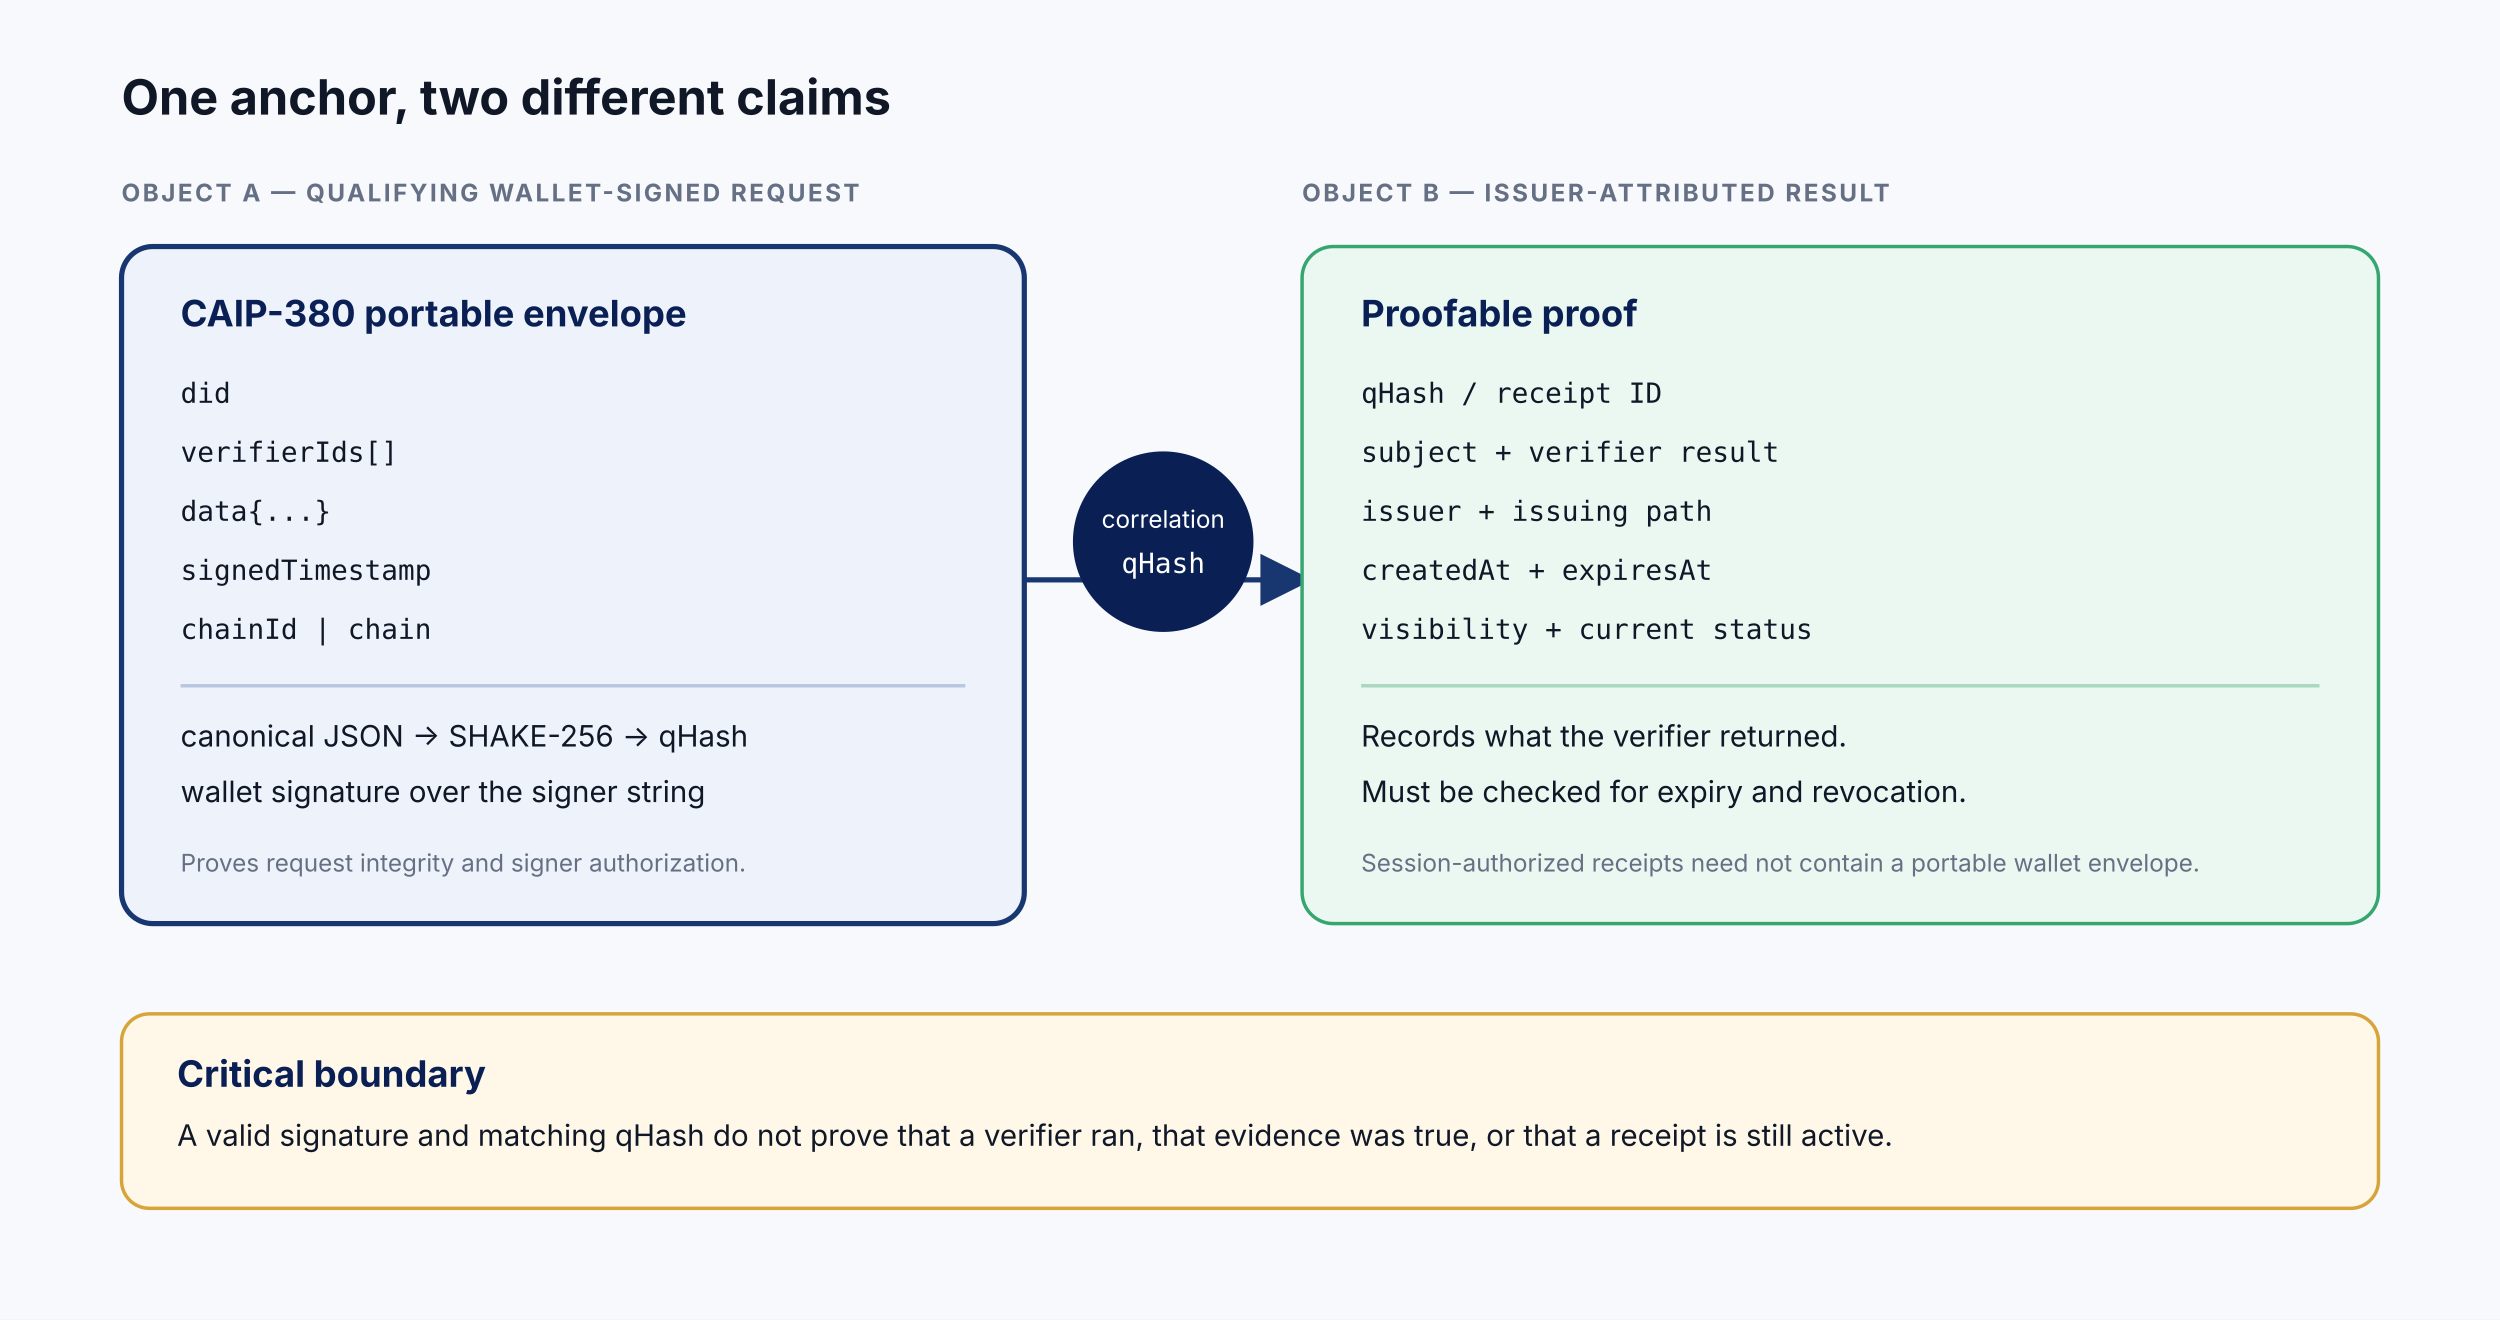
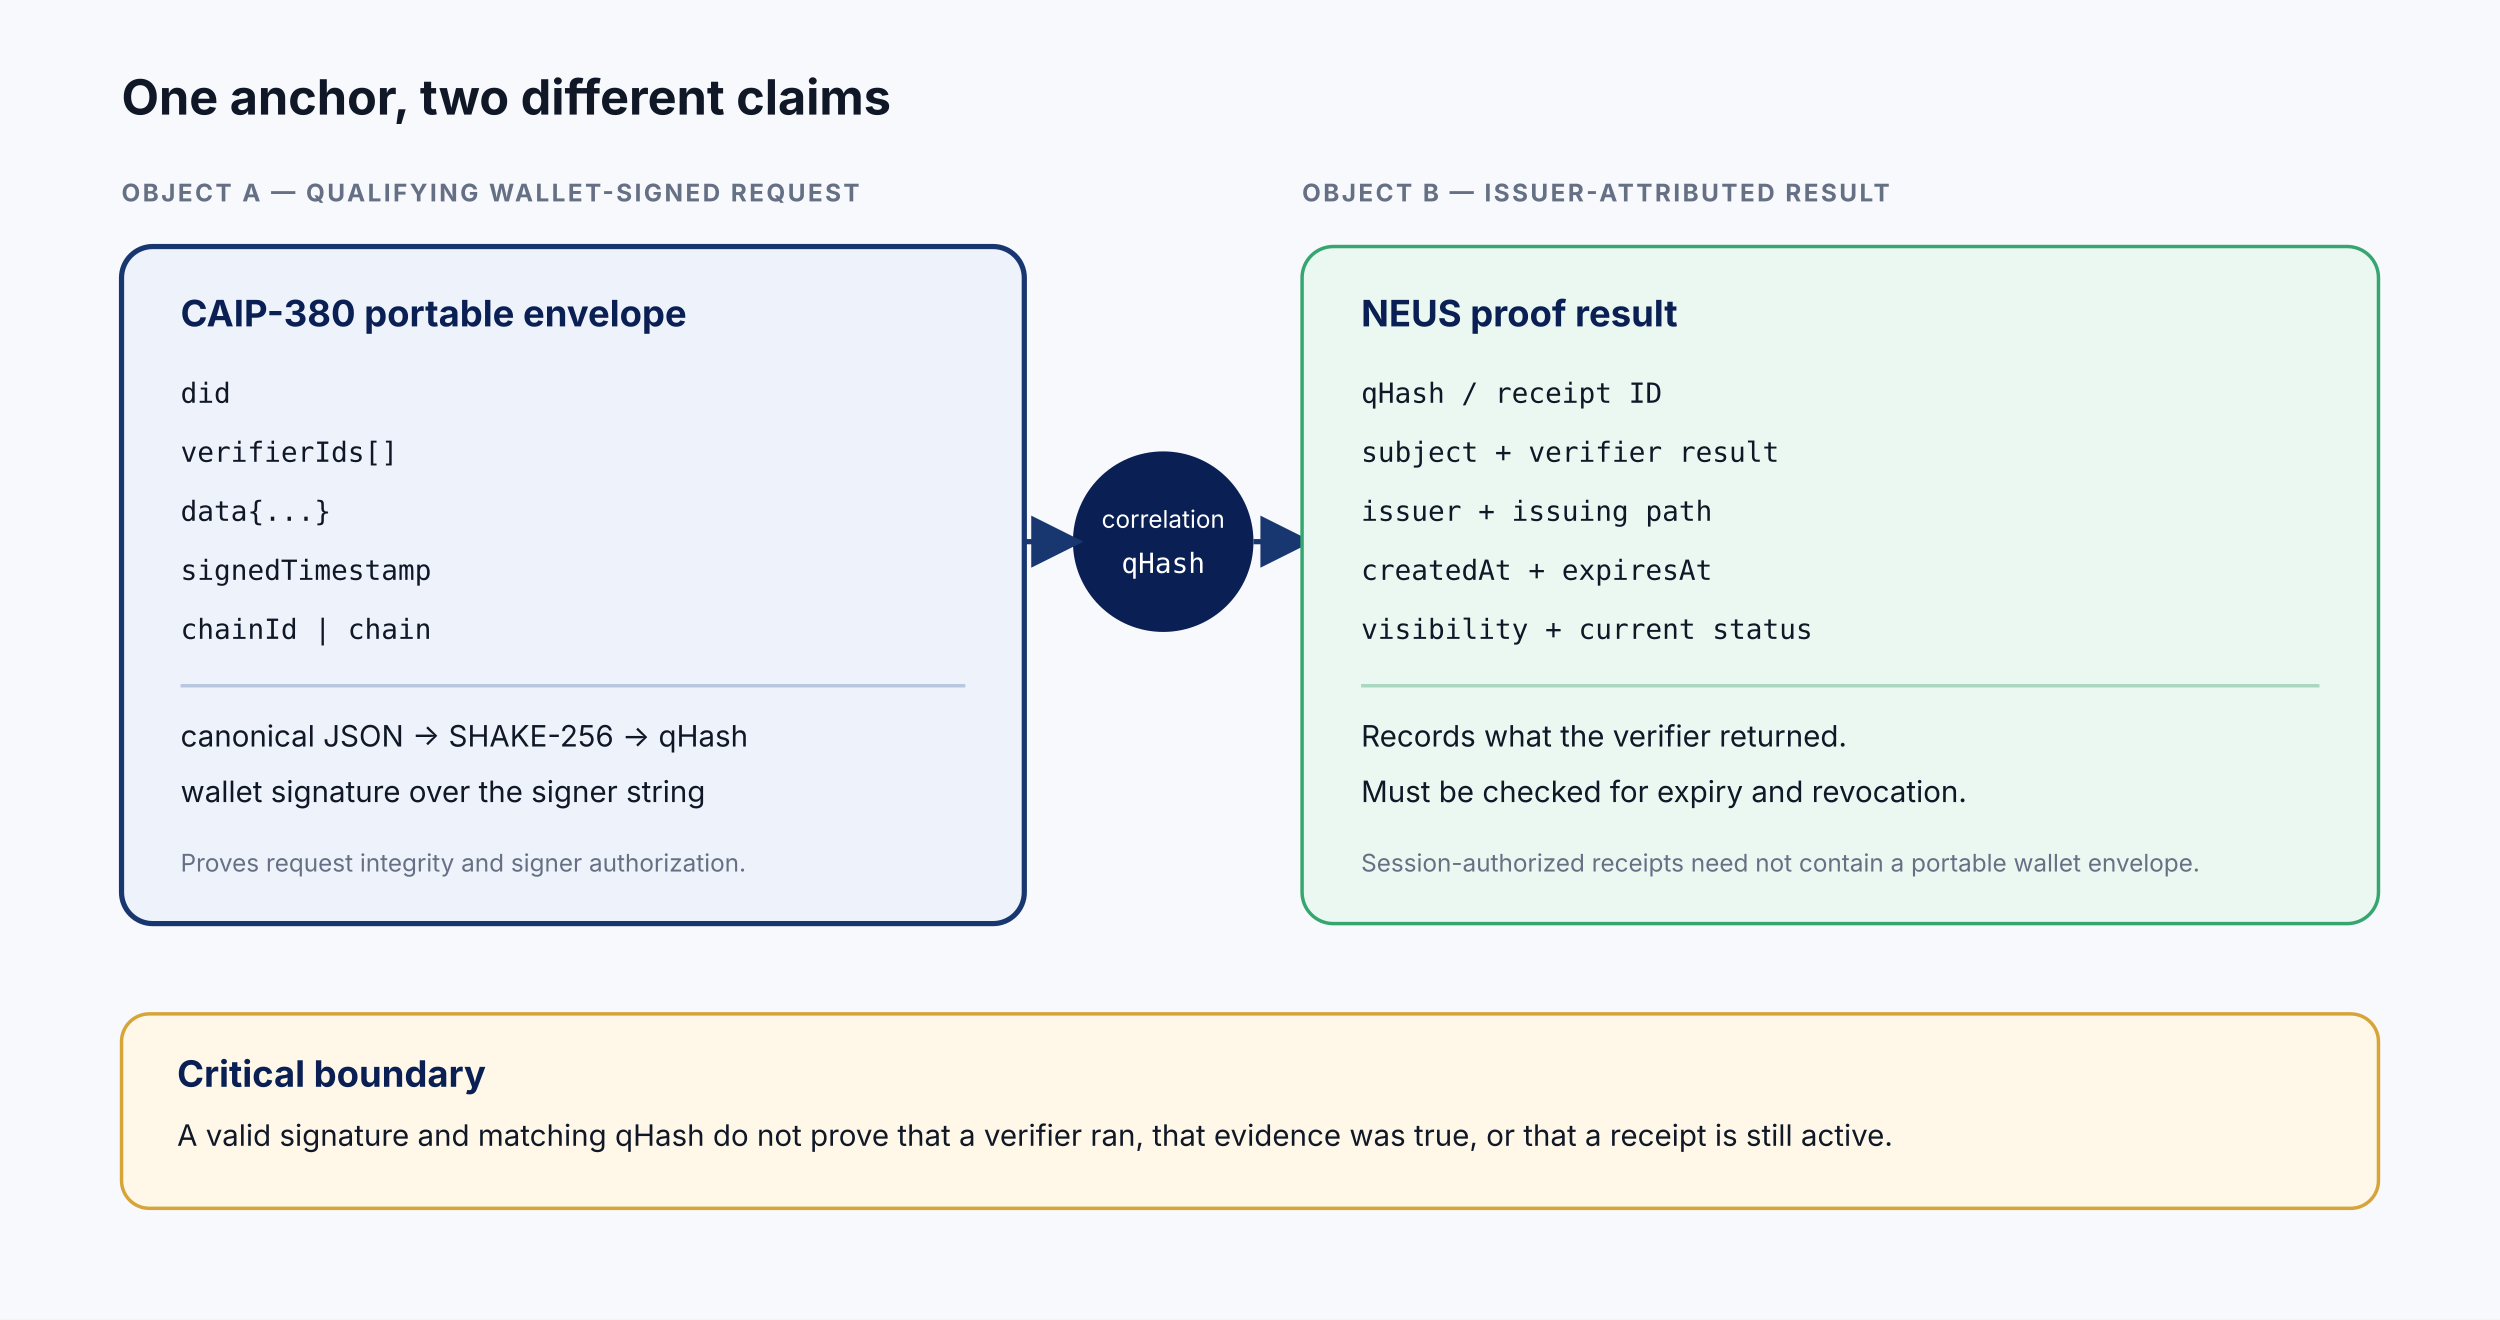
<svg xmlns="http://www.w3.org/2000/svg" width="1440" height="760" viewBox="0 0 1440 760" role="img" aria-labelledby="title desc">
  <defs>
    <marker id="a" markerWidth="10" markerHeight="10" refX="8" refY="5" orient="auto">
      <path d="M0 0L10 5L0 10z" fill="#18366f" />
    </marker>
    <style>
      .bg{fill:#f7f9fc}.ink{fill:#101828}.navy{fill:#0a2055}.muted{fill:#667085}
      .box{fill:#fff;stroke:#cbd5e1;stroke-width:2}.focus{fill:#eef3fb;stroke:#18366f;stroke-width:3}
      .good{fill:#eaf8f1;stroke:#35a66f;stroke-width:2}.warn{fill:#fff8e8;stroke:#d6a438;stroke-width:2}
      .line{stroke:#18366f;stroke-width:3;fill:none;marker-end:url(#a)}
      text{font-family:Inter,Arial,sans-serif}.h{font-size:28px;font-weight:700}.sh{font-size:21px;font-weight:700}
      .b{font-size:17px}.s{font-size:14px}.mono{font-family:"SFMono-Regular",Consolas,monospace;font-size:16px}
      .caps{font-size:14px;font-weight:700;letter-spacing:1.4px}
    </style>
  </defs>
  <rect class="bg" width="1440" height="760" />
  <text x="70" y="66" class="h ink">One anchor, two different claims</text>
  <text x="70" y="116" class="caps muted">OBJECT A — QUALIFYING WALLET-SIGNED REQUEST</text>
  <rect x="70" y="142" width="520" height="390" rx="18" class="focus" />
  <text x="104" y="188" class="sh navy">CAIP-380 portable envelope</text>
  <text x="104" y="232" class="mono ink">did</text>
  <text x="104" y="266" class="mono ink">verifierIds[]</text>
  <text x="104" y="300" class="mono ink">data{...}</text>
  <text x="104" y="334" class="mono ink">signedTimestamp</text>
  <text x="104" y="368" class="mono ink">chainId  |  chain</text>
  <line x1="104" y1="395" x2="556" y2="395" stroke="#b8c7df" stroke-width="2" />
  <text x="104" y="430" class="b ink">canonical JSON → SHAKE-256 → qHash</text>
  <text x="104" y="462" class="b ink">wallet signature over the signer string</text>
  <text x="104" y="502" class="s muted">Proves request integrity and signer authorization.</text>
-   <path d="M590 334 H750" class="line" />
-   <rect x="618" y="260" width="104" height="104" rx="52" fill="#0a2055" />
+   <circle cx="670" cy="312" r="52" fill="#0a2055" />
+   <path d="M590 312 H618" class="line" />
  <text x="670" y="304" text-anchor="middle" fill="#fff" class="s">correlation</text>
  <text x="670" y="330" text-anchor="middle" fill="#fff" class="mono">qHash</text>
+   <path d="M722 312 H750" class="line" />
  <text x="750" y="116" class="caps muted">OBJECT B — ISSUER-ATTRIBUTED RESULT</text>
  <rect x="750" y="142" width="620" height="390" rx="18" class="good" />
-   <text x="784" y="188" class="sh navy">Proofable proof</text>
+   <text x="784" y="188" class="sh navy">NEUS proof result</text>
  <text x="784" y="232" class="mono ink">qHash / receipt ID</text>
  <text x="784" y="266" class="mono ink">subject + verifier result</text>
  <text x="784" y="300" class="mono ink">issuer + issuing path</text>
  <text x="784" y="334" class="mono ink">createdAt + expiresAt</text>
  <text x="784" y="368" class="mono ink">visibility + current status</text>
  <line x1="784" y1="395" x2="1336" y2="395" stroke="#a9d7c0" stroke-width="2" />
  <text x="784" y="430" class="b ink">Records what the verifier returned.</text>
  <text x="784" y="462" class="b ink">Must be checked for expiry and revocation.</text>
  <text x="784" y="502" class="s muted">Session-authorized receipts need not contain a portable wallet envelope.</text>
  <rect x="70" y="584" width="1300" height="112" rx="16" class="warn" />
  <text x="102" y="626" class="sh navy">Critical boundary</text>
  <text x="102" y="660" class="b ink">A valid signature and matching qHash do not prove that a verifier ran, that evidence was true, or that a receipt is still active.</text>
</svg>
